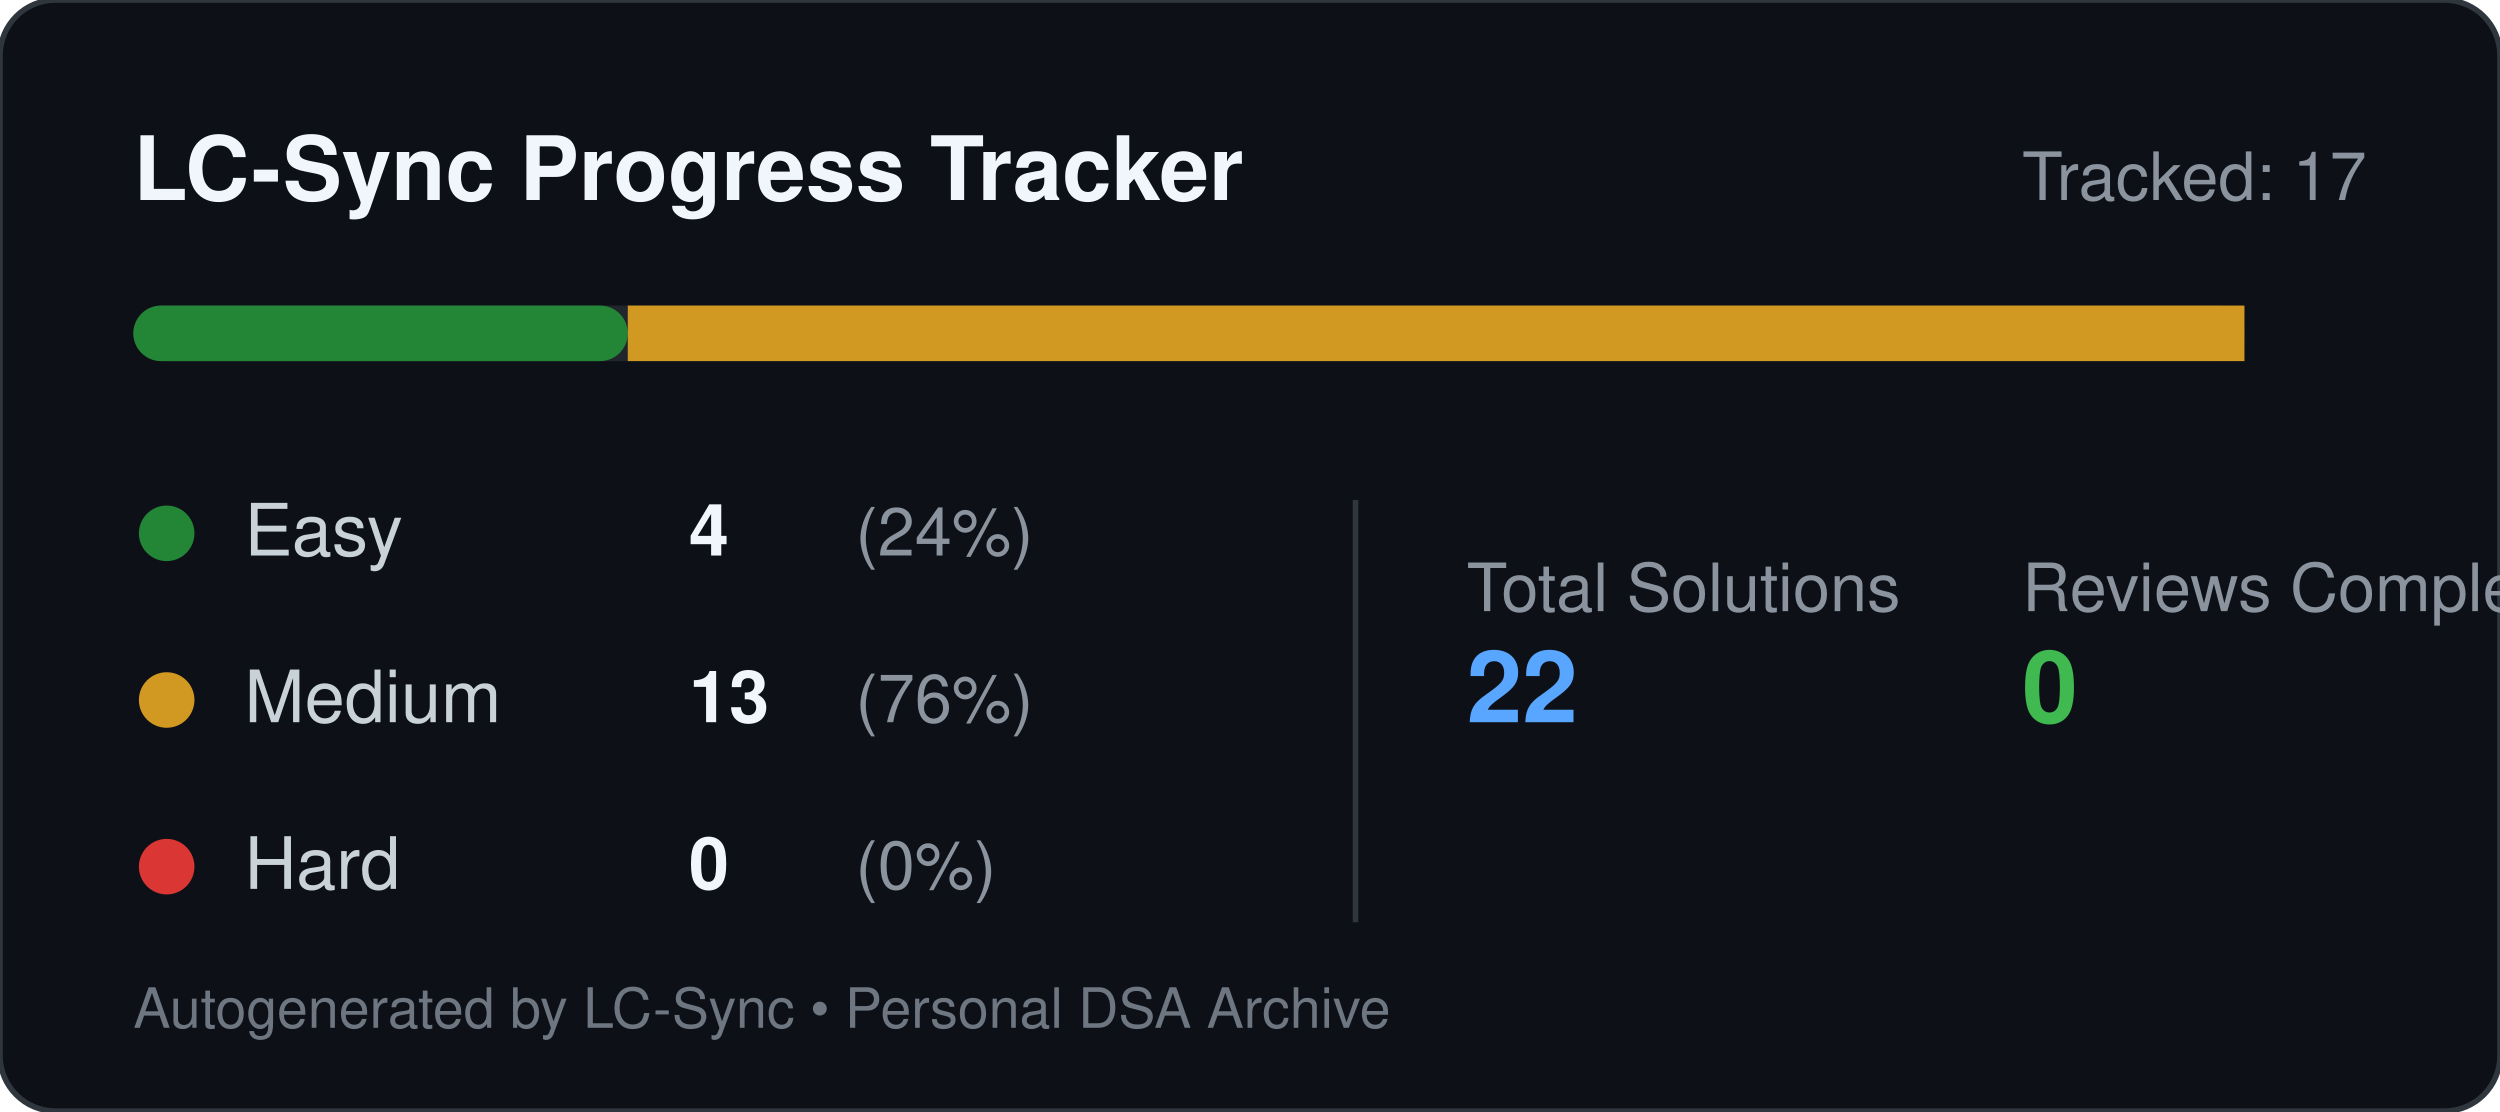
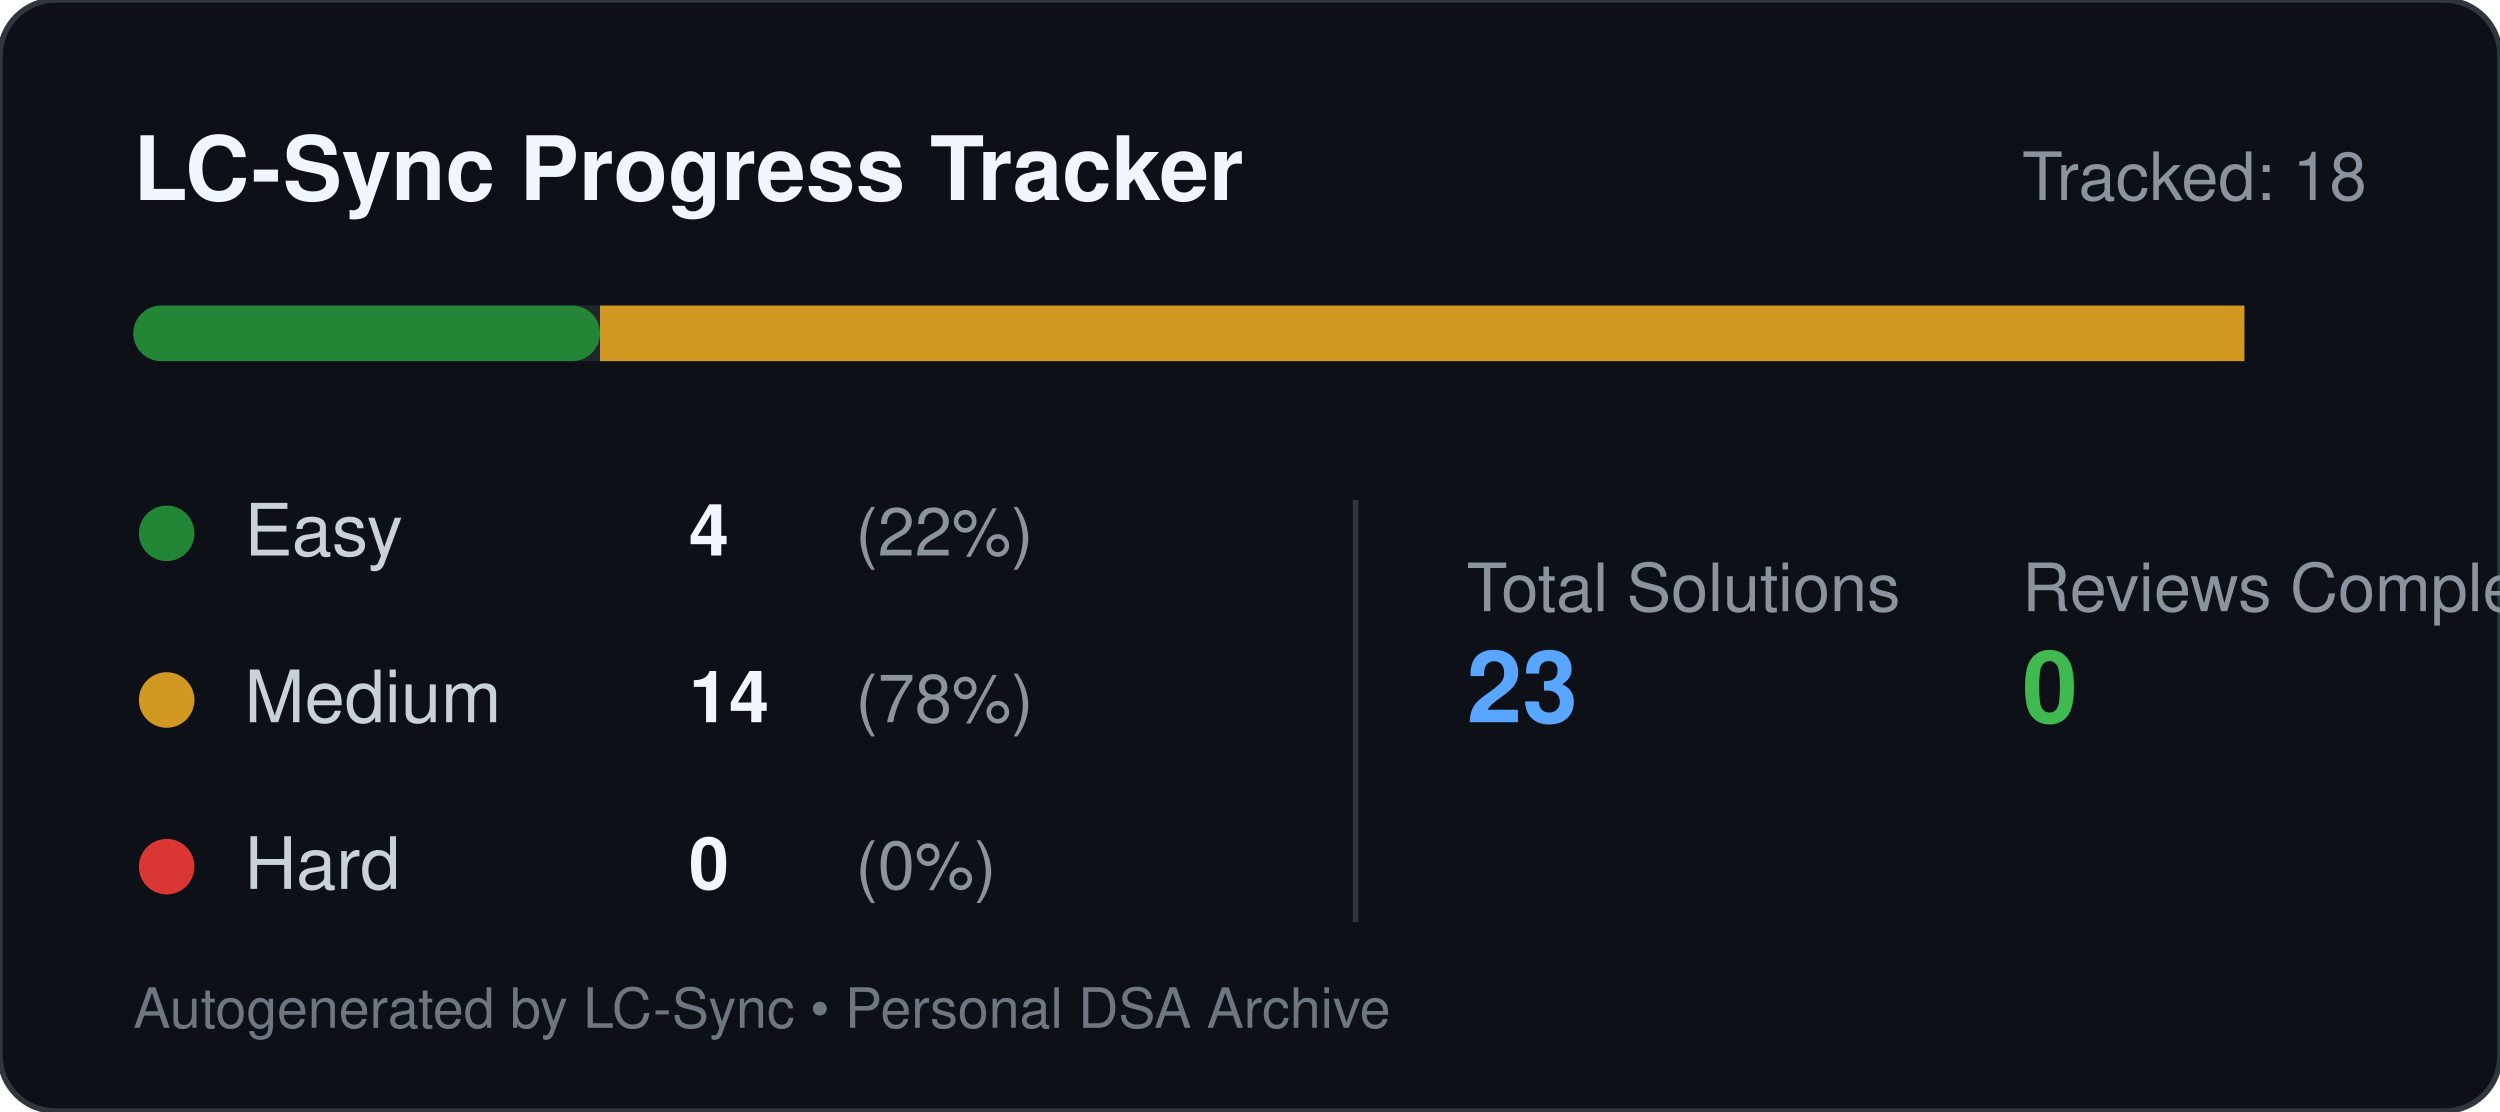
<svg xmlns="http://www.w3.org/2000/svg" width="450" height="200" viewBox="0 0 450 200" fill="none">
  <rect width="450" height="200" rx="10" fill="#0d1117" stroke="#30363d" stroke-width="1" />
  <text x="24" y="36" fill="#f0f6fc" font-family="-apple-system, BlinkMacSystemFont, 'Segoe UI', Helvetica, Arial, sans-serif" font-size="16" font-weight="600">LC-Sync Progress Tracker</text>
-   <text x="426" y="36" text-anchor="end" fill="#8b949e" font-family="-apple-system, BlinkMacSystemFont, 'Segoe UI', Helvetica, Arial, sans-serif" font-size="12">Tracked: 17</text>
+   <text x="426" y="36" text-anchor="end" fill="#8b949e" font-family="-apple-system, BlinkMacSystemFont, 'Segoe UI', Helvetica, Arial, sans-serif" font-size="12">Tracked: 18</text>
  <g transform="translate(24, 55)">
    <rect width="380" height="10" rx="5" fill="#21262d" />
-     <rect x="0" y="0" width="89" height="10" rx="5" fill="#238636" />
-     <rect x="89" y="0" width="291" height="10" fill="#d29922" />
+     <rect x="0" y="0" width="84" height="10" rx="5" fill="#238636" />
+     <rect x="84" y="0" width="296" height="10" fill="#d29922" />
    <rect x="380" y="0" width="0" height="10" rx="5" fill="#da3633" />
  </g>
  <g transform="translate(24, 90)" font-family="-apple-system, BlinkMacSystemFont, 'Segoe UI', Helvetica, Arial, sans-serif">
    <circle cx="6" cy="6" r="5" fill="#238636" />
    <text x="20" y="10" fill="#c9d1d9" font-size="13">Easy</text>
    <text x="100" y="10" fill="#f0f6fc" font-size="13" font-weight="600">4</text>
-     <text x="130" y="10" fill="#8b949e" font-size="12">(24%)</text>
+     <text x="130" y="10" fill="#8b949e" font-size="12">(22%)</text>
    <circle cx="6" cy="36" r="5" fill="#d29922" />
    <text x="20" y="40" fill="#c9d1d9" font-size="13">Medium</text>
-     <text x="100" y="40" fill="#f0f6fc" font-size="13" font-weight="600">13</text>
-     <text x="130" y="40" fill="#8b949e" font-size="12">(76%)</text>
+     <text x="100" y="40" fill="#f0f6fc" font-size="13" font-weight="600">14</text>
+     <text x="130" y="40" fill="#8b949e" font-size="12">(78%)</text>
    <circle cx="6" cy="66" r="5" fill="#da3633" />
    <text x="20" y="70" fill="#c9d1d9" font-size="13">Hard</text>
    <text x="100" y="70" fill="#f0f6fc" font-size="13" font-weight="600">0</text>
    <text x="130" y="70" fill="#8b949e" font-size="12">(0%)</text>
    <line x1="220" y1="0" x2="220" y2="76" stroke="#30363d" stroke-width="1" />
    <text x="240" y="20" fill="#8b949e" font-size="12">Total Solutions</text>
-     <text x="240" y="40" fill="#58a6ff" font-size="18" font-weight="600">22</text>
+     <text x="240" y="40" fill="#58a6ff" font-size="18" font-weight="600">23</text>
    <text x="340" y="20" fill="#8b949e" font-size="12">Reviews Completed</text>
    <text x="340" y="40" fill="#3fb950" font-size="18" font-weight="600">0</text>
  </g>
  <text x="24" y="185" fill="#6e7681" font-family="-apple-system, BlinkMacSystemFont, 'Segoe UI', Helvetica, Arial, sans-serif" font-size="10">Autogenerated by LC-Sync • Personal DSA Archive</text>
</svg>
